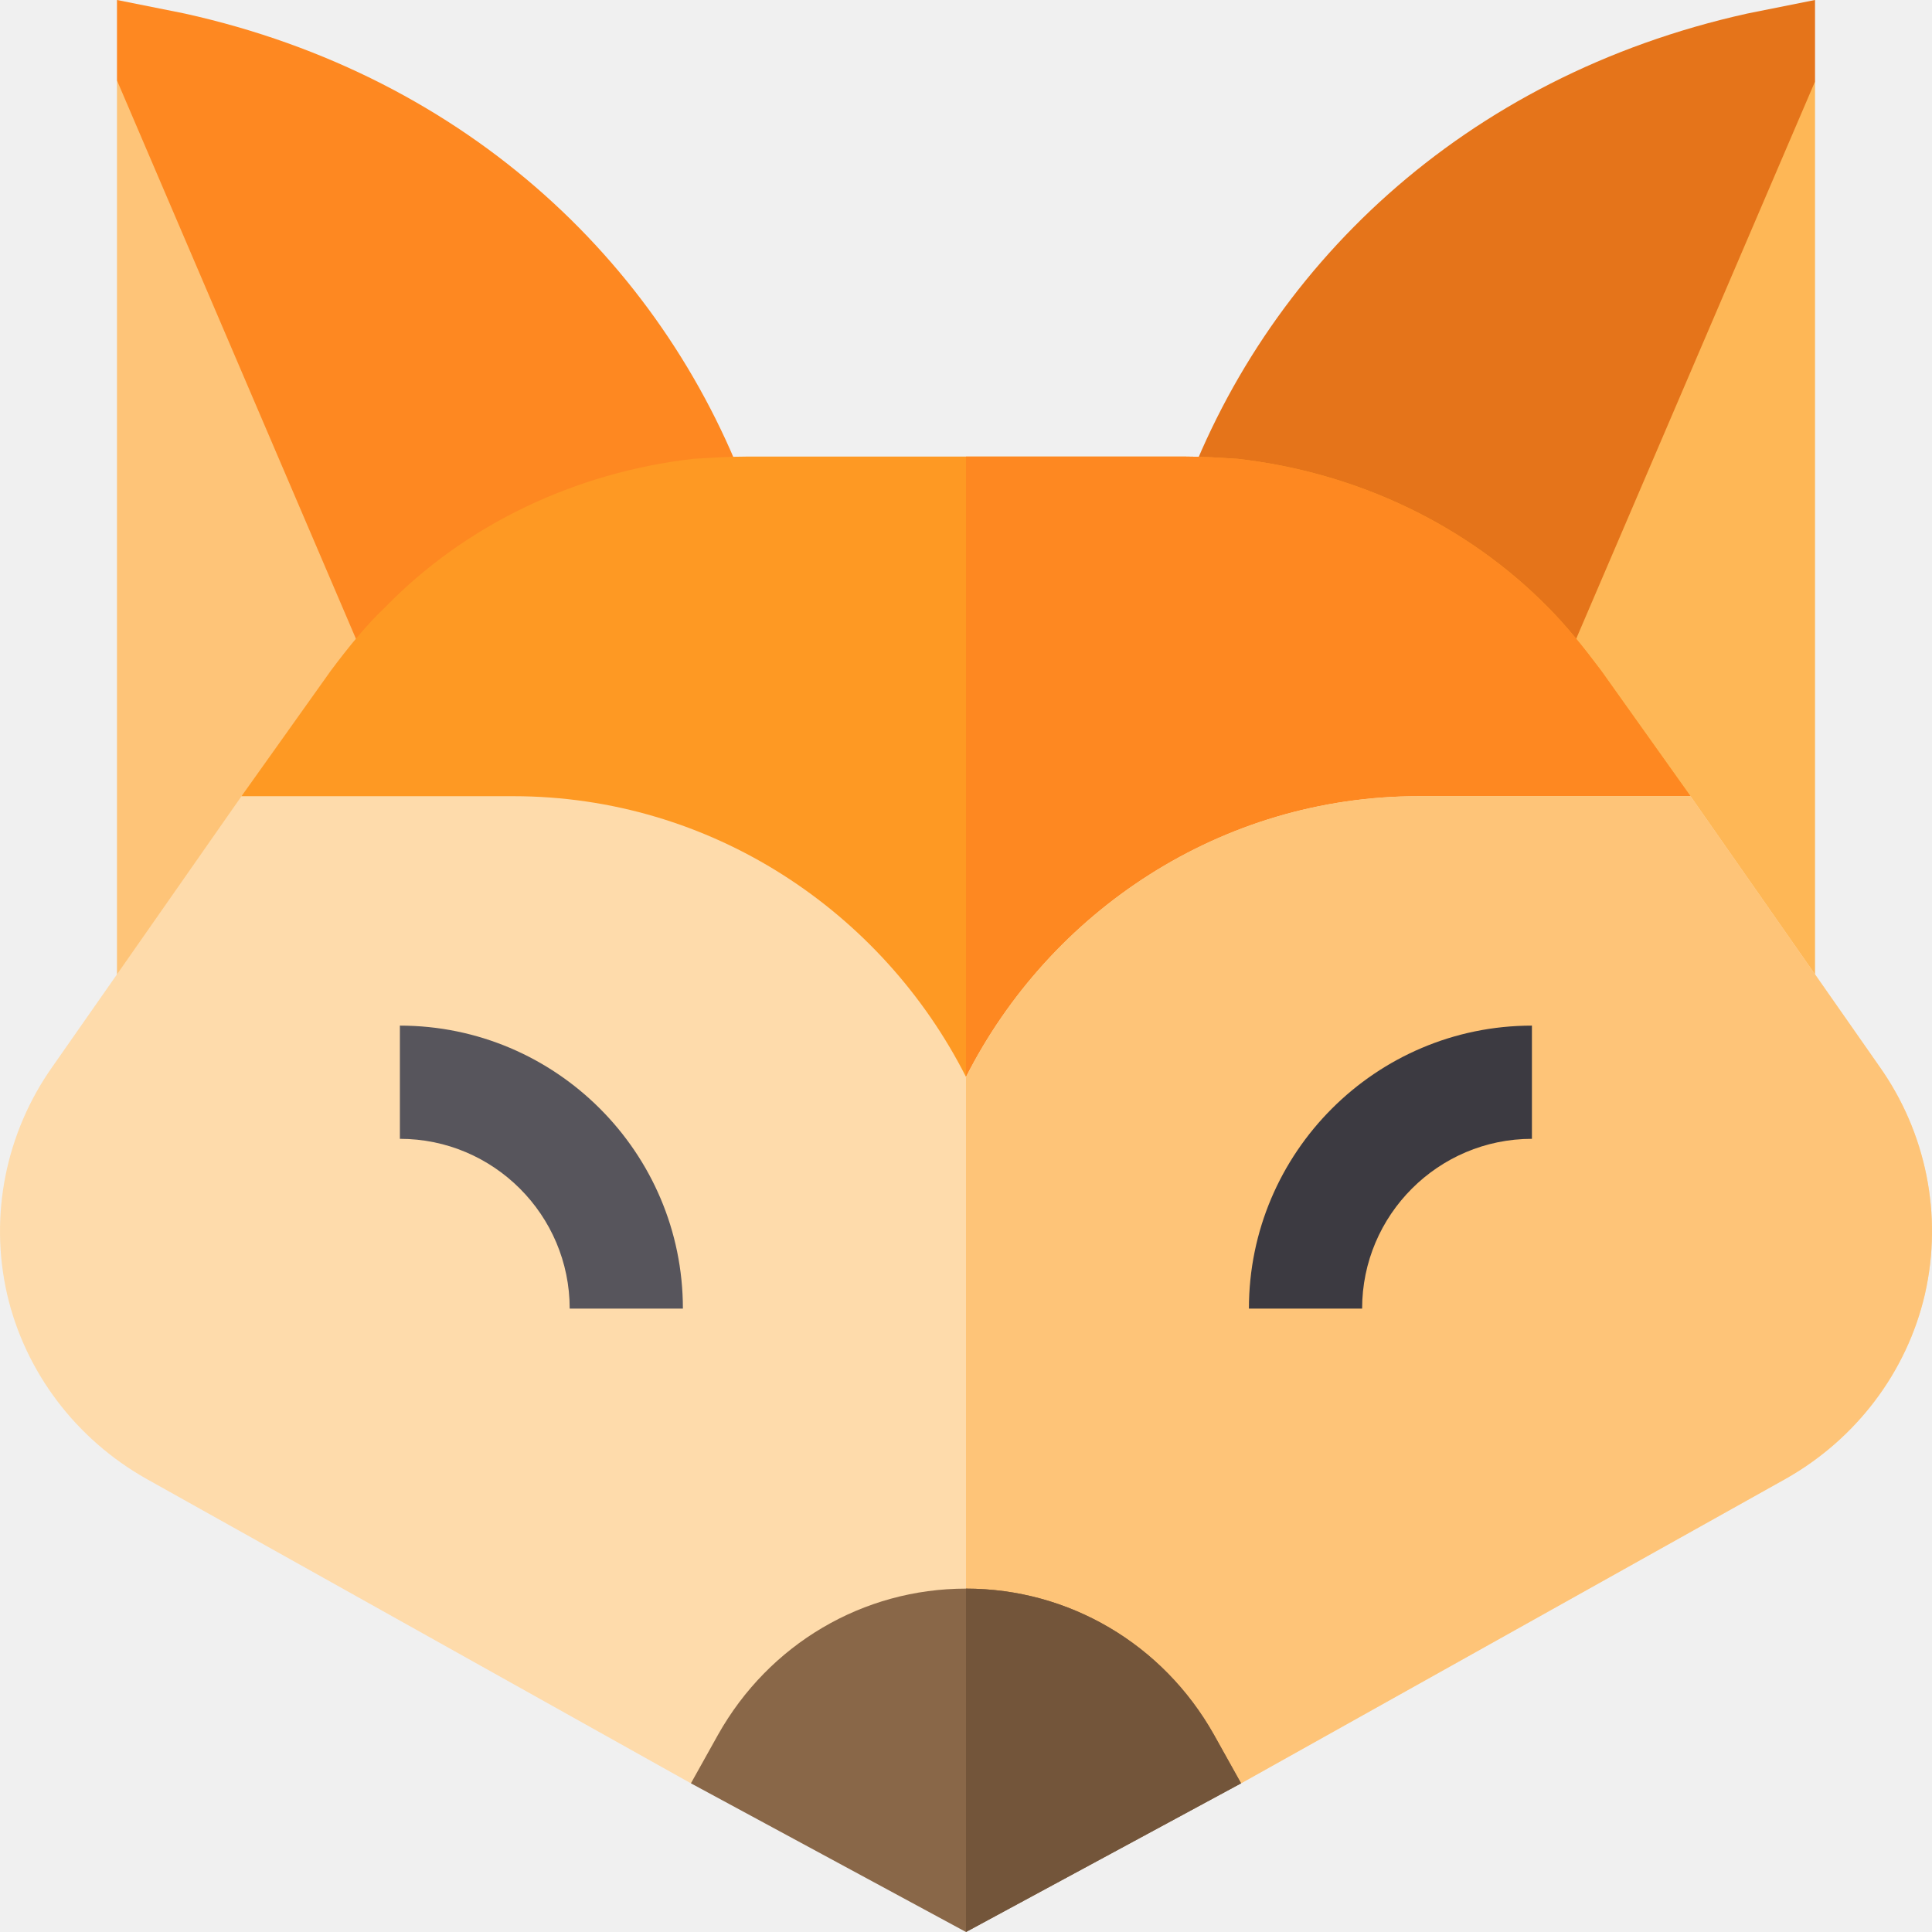
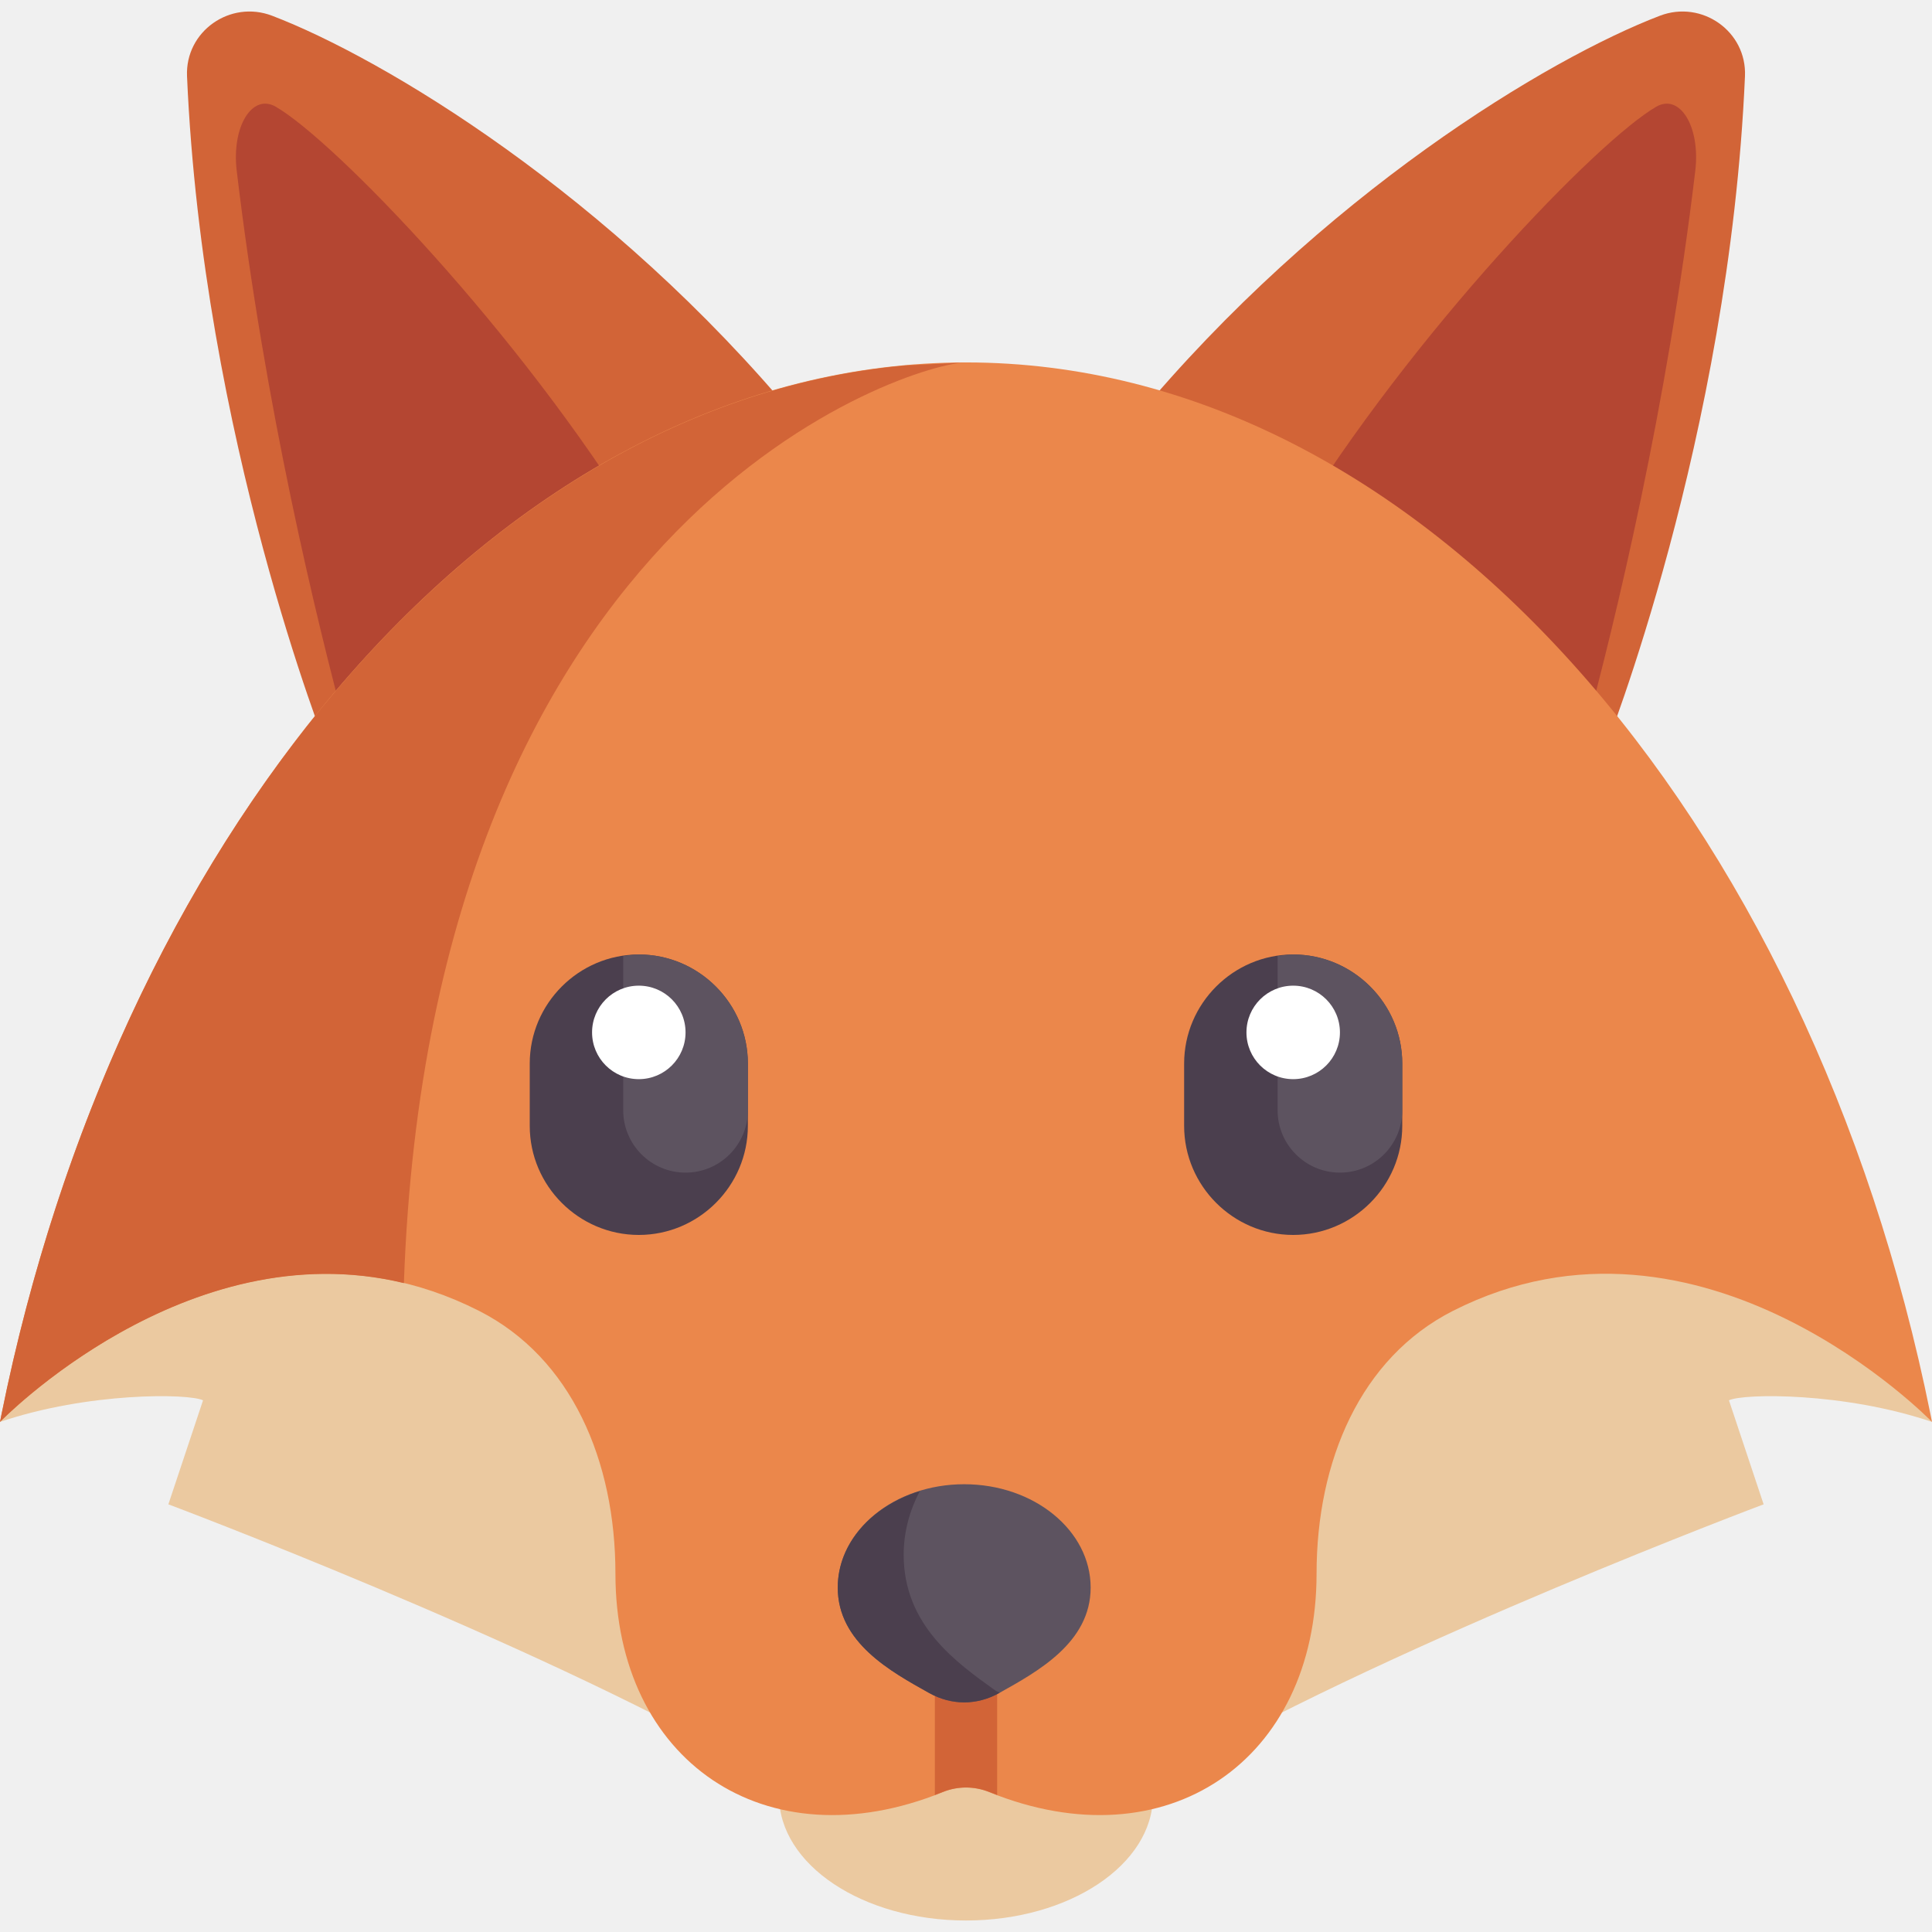
<svg xmlns="http://www.w3.org/2000/svg" version="1.1" id="Capa_1" x="0px" y="0px" viewBox="0 0 512 512" style="enable-background:new 0 0 512 512;" xml:space="preserve">
-   <polygon style="fill:#FEC478;" points="87.874,45.798 31,21.299 31,297.9 116.499,221.1 122.875,97.674 " />
-   <polygon style="fill:#FEB756;" points="424.75,47.673 374.125,119.55 395.501,221.1 481,297.9 481,21.599 " />
-   <path style="fill:#FE8821;" d="M199.3,133.799C177.312,71.354,124.459,20.329,48.999,3.6L31,0v21.299  C53.704,74.4,36.936,35.212,116.499,221.1c30.244-27.181,12.745-11.445,86.4-77.701L199.3,133.799z" />
-   <path style="fill:#E5741A;" d="M463.001,3.6C387.85,20.26,334.794,71.052,312.7,133.799l-3.6,9.6  c73.645,66.247,56.156,50.52,86.4,77.701L481,21.599V0L463.001,3.6z" />
-   <path style="fill:#FE9923;" d="M448.001,211l-22.8,30H376c-57.9,0-105,47.1-105,105h-30c0-57.9-47.1-105-105-105H87.4l-23.401-30  L87.7,177.7c4.499-6,9.3-12.001,14.399-16.802c21.301-21.899,50.4-35.698,81.601-39.3c5.1-0.298,9.599-0.598,14.1-0.598h116.4  c4.501,0,9,0.3,13.801,0.599c31.5,3.602,60.599,17.401,82.2,39.3c4.799,4.801,9.6,10.801,14.099,16.801L448.001,211z" />
-   <path style="fill:#FE8821;" d="M448.001,211l-22.8,30H376c-57.9,0-105,47.1-105,105h-15V121h58.2c4.501,0,9,0.3,13.801,0.599  c31.5,3.602,60.599,17.401,82.2,39.3c4.799,4.801,9.6,10.801,14.099,16.801L448.001,211z" />
-   <path style="fill:#FEDBAB;" d="M510.116,342.999c-4.801,20.7-18.3,38.401-36.899,48.9l-144.316,80.7l-32.999-14.7L256,436  l-1.199-0.601l-40.201,22.5l-31.5,14.7l-144.316-80.7c-18.6-10.499-32.098-28.2-36.899-48.9c-4.799-20.999-0.3-42.9,12.001-60.298  L63.999,211H136c52.5,0,97.8,30.599,120,74.399C278.2,241.599,323.5,211,376,211h72.001l50.114,71.7  C510.415,300.099,514.914,322,510.116,342.999z" />
-   <path style="fill:#FEC478;" d="M510.116,342.999c-4.801,20.7-18.3,38.401-36.899,48.9l-144.316,80.7l-32.999-14.7L256,436V285.399  C278.2,241.599,323.5,211,376,211h72.001l50.114,71.7C510.415,300.099,514.914,322,510.116,342.999z" />
-   <path style="fill:#896748;" d="M321.7,459.699C308.2,435.7,283.299,421,256,421s-52.2,14.7-65.7,38.699l-7.2,12.9L256,512  l72.9-39.401L321.7,459.699z" />
-   <path style="fill:#73553A;" d="M321.7,459.699l7.2,12.9L256,512v-91C283.299,421,308.2,435.7,321.7,459.699z" />
-   <path style="fill:#57555C;" d="M180.975,346.8h-30c0-24.813-20.187-45-45-45v-30C147.33,271.8,180.975,305.445,180.975,346.8z" />
-   <path style="fill:#3C3A41;" d="M360.975,346.8h-30c0-41.355,33.645-75,75-75v30C381.161,301.8,360.975,321.987,360.975,346.8z" />
+   <path style="fill:#D26437;" d="M439.893,4.169c11.115-4.246,23.06,4.141,22.543,16.028c-4.168,95.801-37.145,178.387-37.145,178.387  l-124.559-87.398C350.393,51.372,410.485,15.404,439.893,4.169z" />
+   <path style="fill:#B44632;" d="M342.252,140.319c32.368-52.714,81.19-103.046,96.647-112.026c6.266-3.64,11.768,5.266,10.365,17.005  c-7.465,62.48-21.005,118.599-29.343,149.519L342.252,140.319z" />
+   <path style="fill:#D26437;" d="M72.107,4.169C60.992-0.077,49.047,8.31,49.564,20.197c4.168,95.801,37.145,178.387,37.145,178.387  l124.559-87.398C161.607,51.372,101.515,15.404,72.107,4.169z" />
+   <path style="fill:#B44632;" d="M169.748,140.319C137.38,87.605,88.558,37.273,73.101,28.293c-6.266-3.64-11.768,5.266-10.365,17.005  c7.465,62.48,21.005,118.599,29.343,149.519L169.748,140.319z" />
+   <g>
+     <ellipse style="fill:#EBC9A0;" cx="256" cy="475.92" rx="49.548" ry="33.03" />
+     <path style="fill:#EBC9A0;" d="M198.194,467.659c-57.806-33.032-153.573-68.995-153.573-68.995l9.19-27.571   c-3.874-1.84-30.413-2.187-53.81,5.727l24.774-41.29h173.419V467.659z" />
+     <path style="fill:#EBC9A0;" d="M313.806,467.659c57.806-33.032,153.573-68.995,153.573-68.995l-9.19-27.571   c3.874-1.84,30.413-2.187,53.81,5.727l-24.774-41.29H313.806V467.659z" />
+   </g>
+   <path style="fill:#EB874B;" d="M256,96.047c120.377,0,223.716,120.61,255.628,278.91c0.125,0.621,0.249,1.242,0.372,1.864  c0,0-60.903-62.968-126.968-29.419c-24.499,12.441-36.129,39.775-36.129,69.644c0,49.524-39.699,76.926-86.73,57.891  c-3.987-1.614-8.36-1.614-12.347,0c-47.031,19.036-86.73-8.366-86.73-57.891c0-29.869-11.631-57.203-36.129-69.644  C60.903,313.853,0,376.821,0,376.821c0.123-0.622,0.247-1.243,0.372-1.864C32.284,216.656,135.623,96.047,256,96.047z" />
+   <path style="fill:#4B3F4E;" d="M169.29,327.272L169.29,327.272c-15.897,0-28.903-13.006-28.903-28.903v-16.516  c0-15.897,13.006-28.903,28.903-28.903l0,0c15.897,0,28.903,13.006,28.903,28.903v16.516  C198.194,314.266,185.187,327.272,169.29,327.272z" />
+   <path style="fill:#5D5360;" d="M169.29,252.95c-1.413,0-2.769,0.221-4.129,0.419v40.871c0,9.121,7.395,16.516,16.516,16.516  c9.122,0,16.516-7.395,16.516-16.516v-12.387C198.194,265.956,185.187,252.95,169.29,252.95z" />
+   <circle style="fill:#FFFFFF;" cx="169.29" cy="273.6" r="12.387" />
+   <path style="fill:#4B3F4E;" d="M342.71,327.272L342.71,327.272c-15.897,0-28.903-13.006-28.903-28.903v-16.516  c0-15.897,13.006-28.903,28.903-28.903l0,0c15.897,0,28.903,13.006,28.903,28.903v16.516  C371.613,314.266,358.606,327.272,342.71,327.272z" />
+   <path style="fill:#5D5360;" d="M342.71,252.95c-1.413,0-2.769,0.221-4.129,0.419v40.871c0,9.121,7.395,16.516,16.516,16.516  c9.122,0,16.516-7.395,16.516-16.516v-12.387C371.613,265.956,358.606,252.95,342.71,252.95z" />
+   <circle style="fill:#FFFFFF;" cx="342.71" cy="273.6" r="12.387" />
+   <path style="fill:#D26437;" d="M247.742,475.699c0.715-0.27,1.431-0.546,2.149-0.832c3.921-1.561,8.298-1.561,12.219,0  c0.718,0.286,1.434,0.562,2.149,0.832v-32.814h-16.516L247.742,475.699L247.742,475.699z" />
+   <path style="fill:#5D5360;" d="M255.523,393.337c18.507,0,33.51,12.262,33.51,27.389c0,14.588-14.083,22.269-24.247,27.949  c-5.892,3.292-12.633,3.292-18.525,0c-10.164-5.68-24.247-13.361-24.247-27.949C222.013,405.599,237.016,393.337,255.523,393.337z" />
+   <path style="fill:#4B3F4E;" d="M263.731,447.968c-10.164-7.302-24.247-17.178-24.247-35.934c0-6.147,1.632-11.838,4.266-16.868  c-12.676,3.905-21.737,13.832-21.737,25.559c0,14.588,14.083,22.269,24.247,27.949c5.892,3.292,12.634,3.292,18.525,0  c0.045-0.025,0.096-0.054,0.142-0.08C264.533,448.353,264.118,448.247,263.731,447.968z" />
+   <path style="fill:#D26437;" d="M256,96.047l-16.059,0.803C126.521,107.015,30.854,223.749,0.372,374.956  c-0.125,0.621-0.249,1.242-0.372,1.864c0,0,49.151-50.767,107.036-36.784C114.274,134.366,242.558,96.047,256,96.047z" />
  <g>
</g>
  <g>
</g>
  <g>
</g>
  <g>
</g>
  <g>
</g>
  <g>
</g>
  <g>
</g>
  <g>
</g>
  <g>
</g>
  <g>
</g>
  <g>
</g>
  <g>
</g>
  <g>
</g>
  <g>
</g>
  <g>
</g>
</svg>
